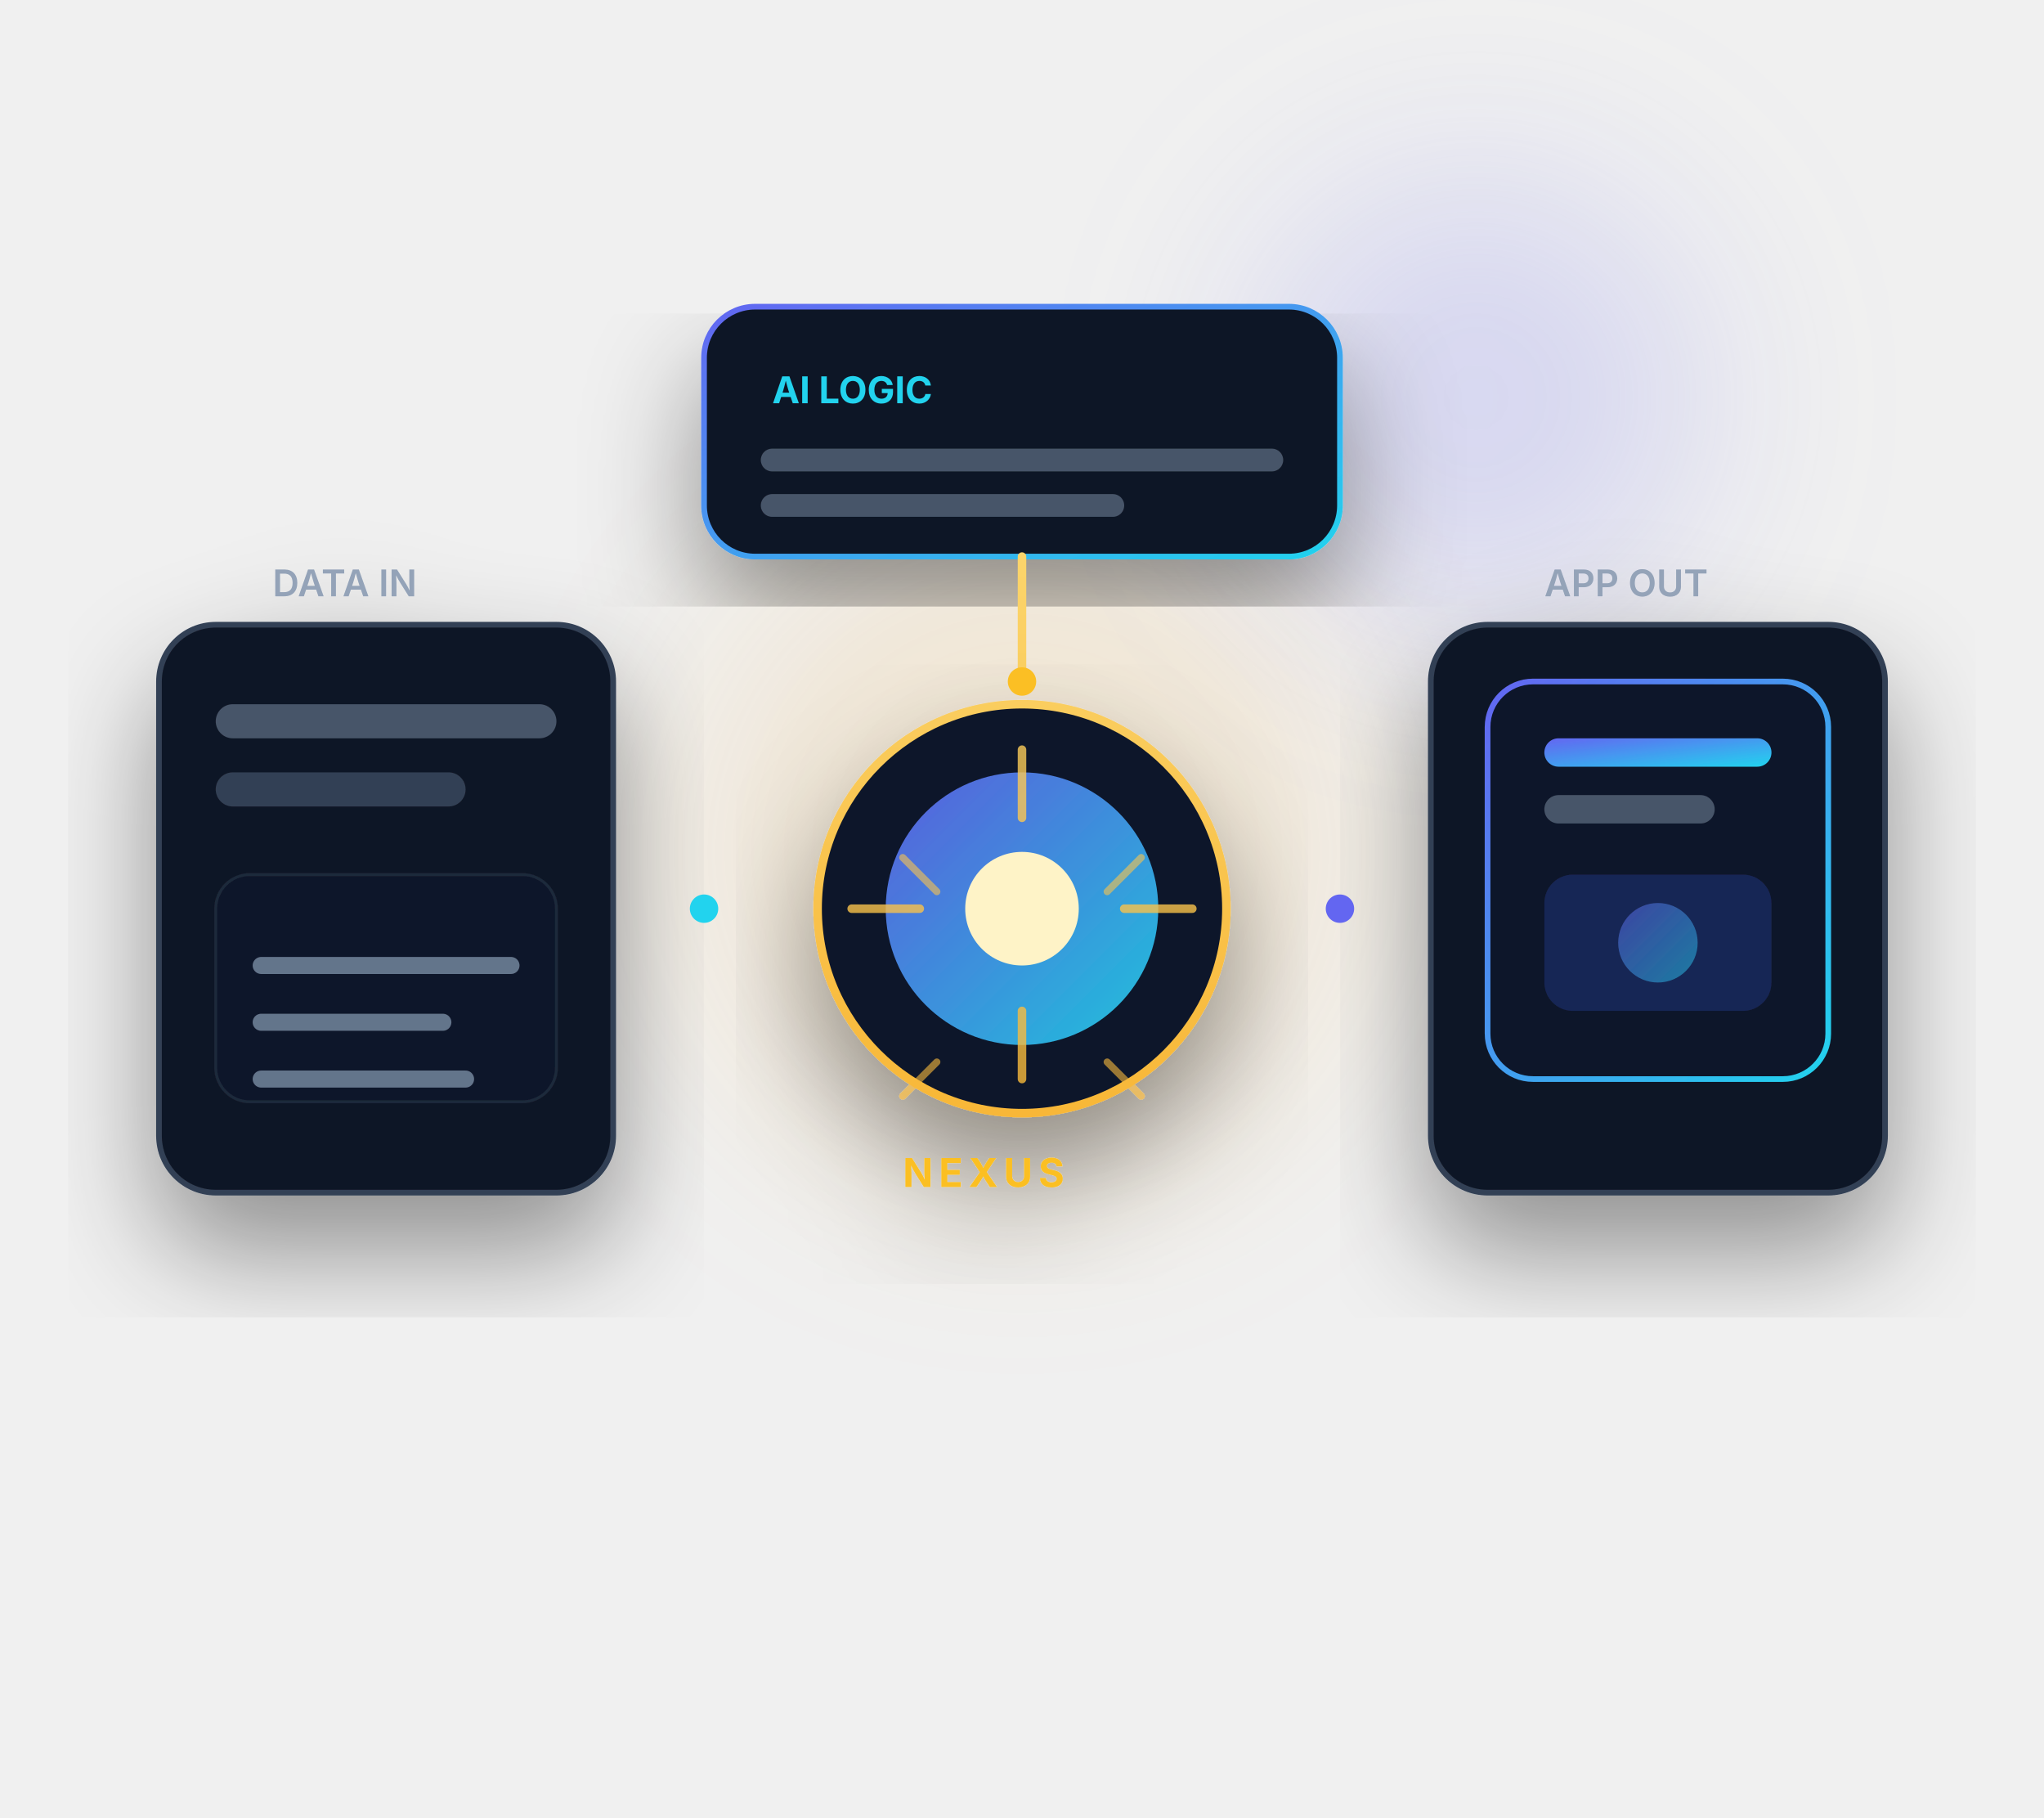
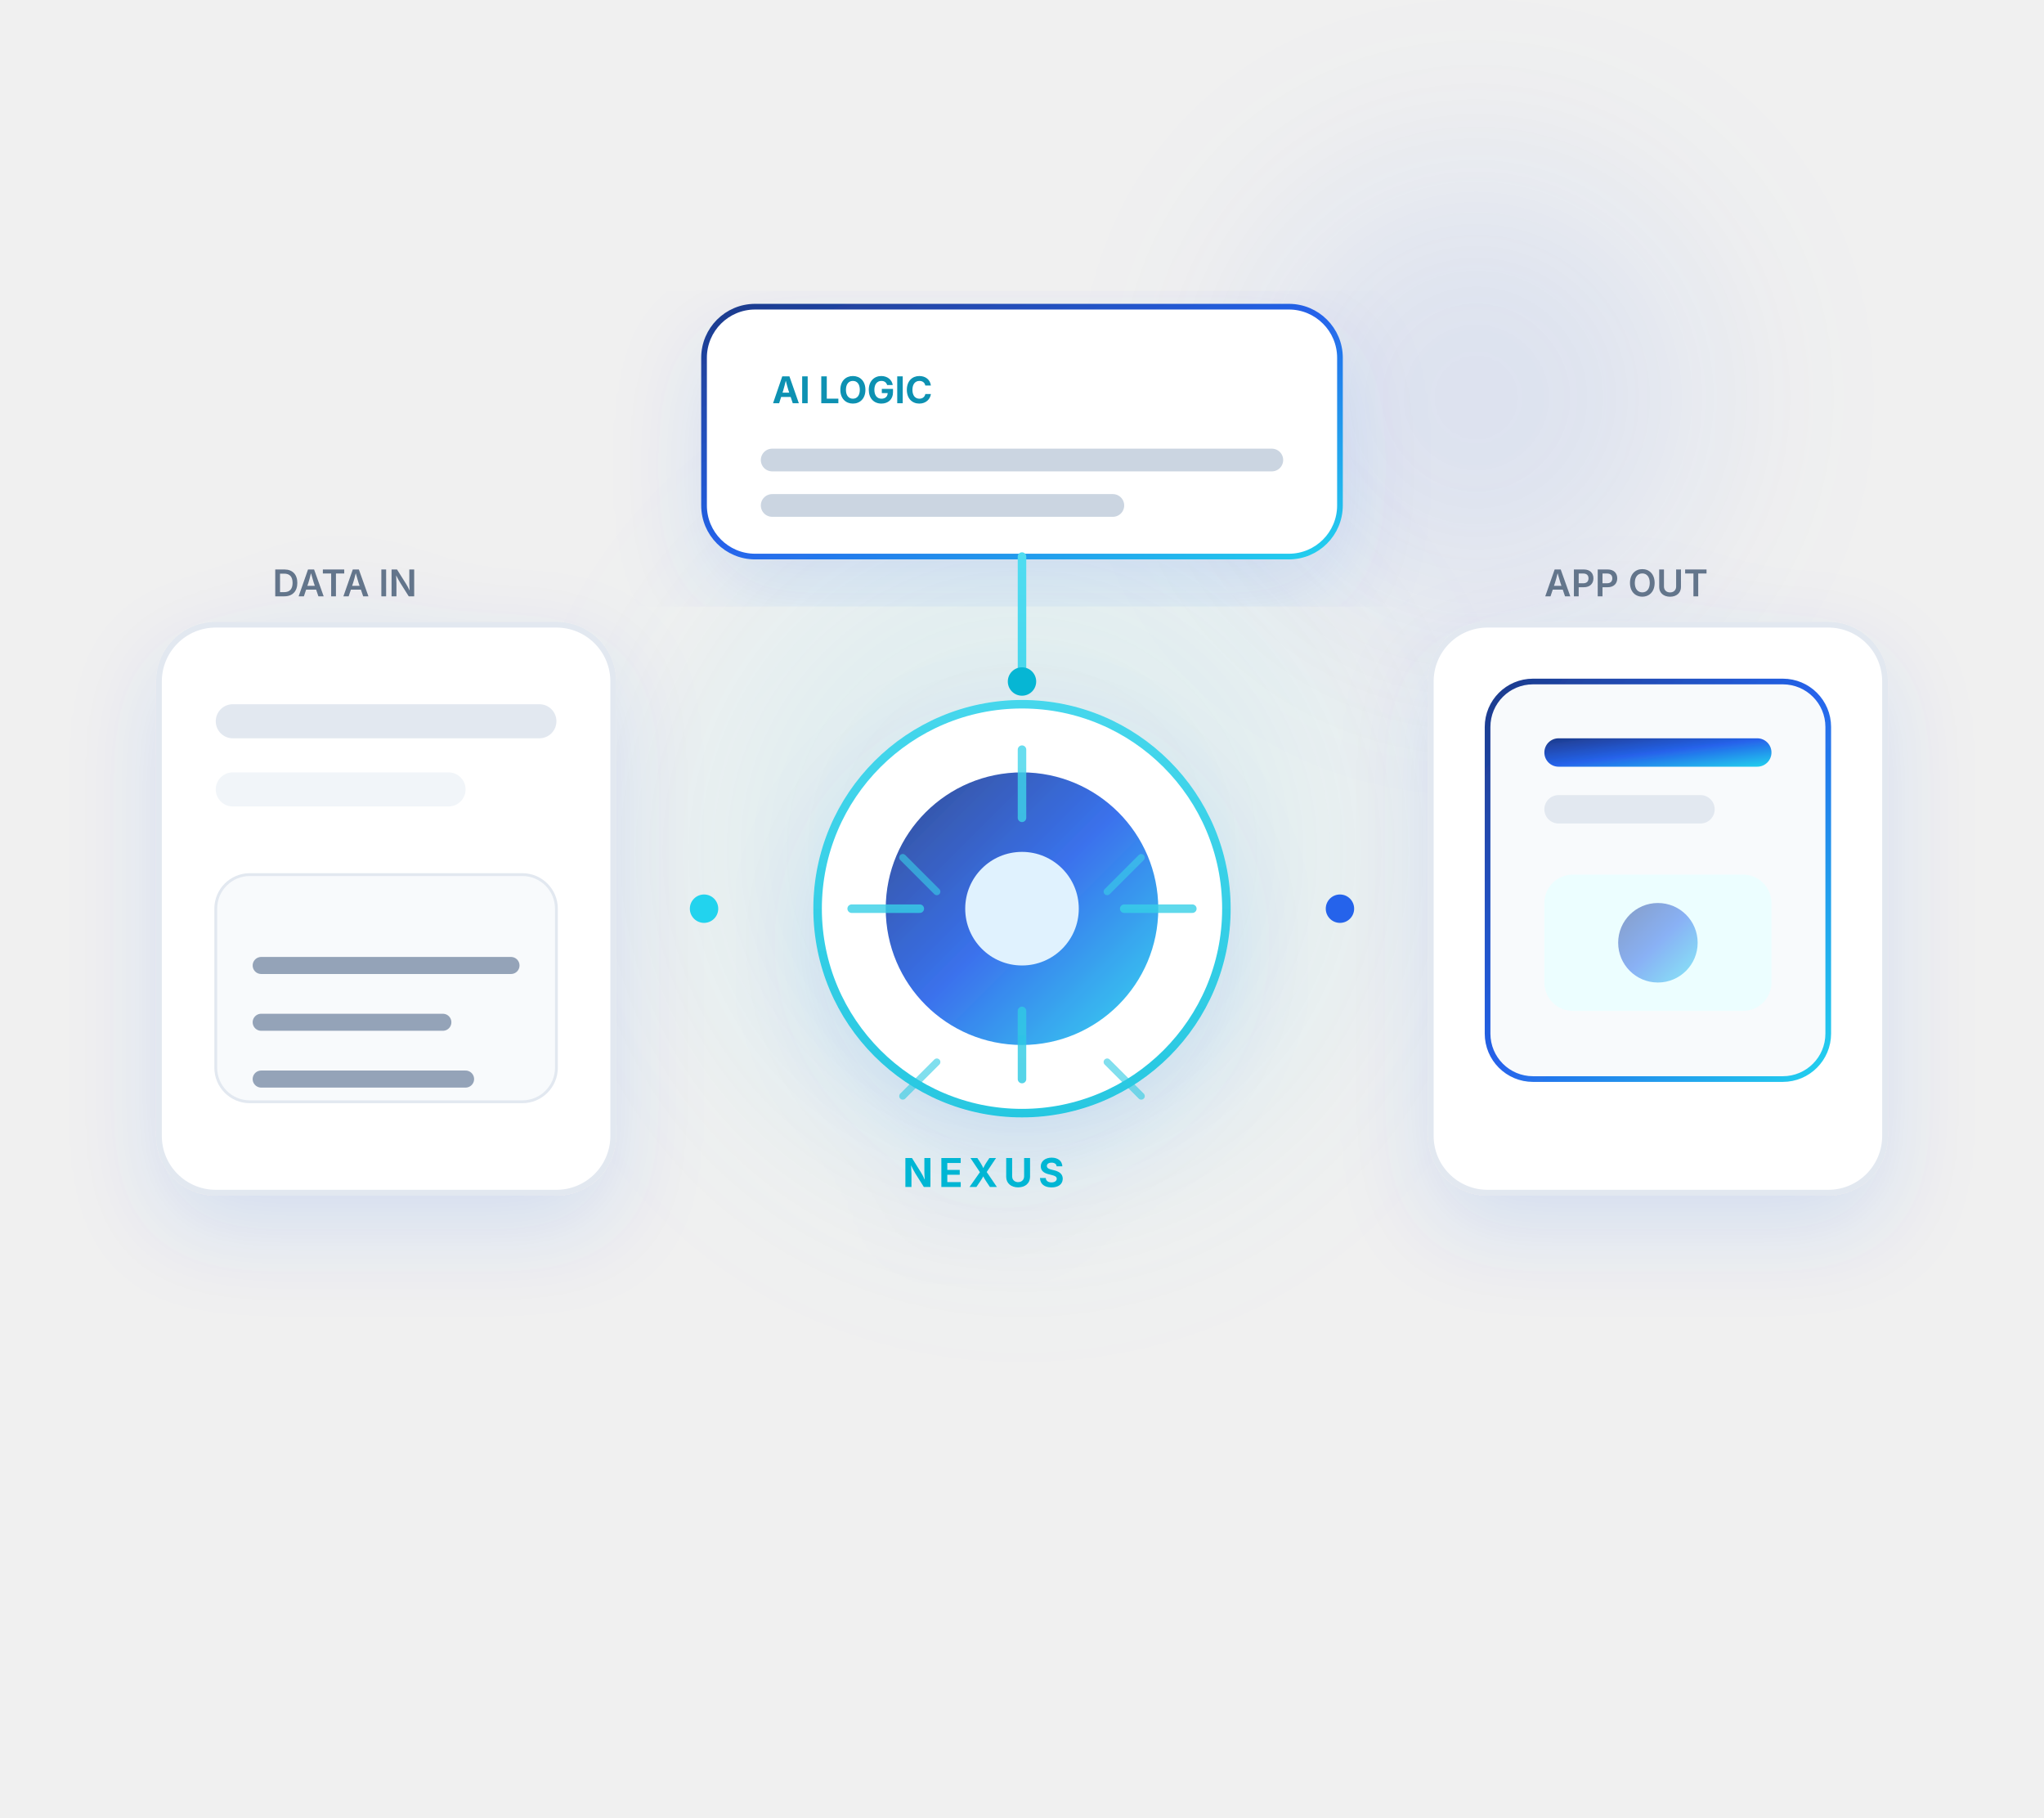
<svg xmlns="http://www.w3.org/2000/svg" viewBox="0 0 720 640" fill="none">
  <defs>
    <linearGradient id="g1" x1="0" y1="0" x2="1" y2="1">
-       <stop stop-color="#6366F1" />
+       <stop stop-color="#1E3A8A" />
+       <stop offset=".5" stop-color="#2563EB" />
      <stop offset="1" stop-color="#22D3EE" />
    </linearGradient>
    <linearGradient id="light" x1="360" y1="80" x2="360" y2="560" gradientUnits="userSpaceOnUse">
-       <stop stop-color="#FDE68A" />
-       <stop offset="1" stop-color="#F59E0B" />
+       <stop stop-color="#67E8F9" />
+       <stop offset="1" stop-color="#06B6D4" />
    </linearGradient>
    <filter id="blur" x="-50%" y="-50%" width="200%" height="200%">
      <feGaussianBlur stdDeviation="35" />
    </filter>
    <filter id="shadow" x="-20%" y="-20%" width="140%" height="140%">
-       <feDropShadow dx="0" dy="20" stdDeviation="20" flood-color="#000" flood-opacity=".4" />
+       <feDropShadow dx="0" dy="12" stdDeviation="16" flood-color="#2563EB" flood-opacity=".12" />
    </filter>
  </defs>
-   <circle cx="360" cy="300" r="120" fill="#F59E0B" opacity=".12" filter="url(#blur)" />
-   <circle cx="520" cy="140" r="80" fill="#6366F1" opacity=".18" filter="url(#blur)" />
+   <circle cx="360" cy="300" r="120" fill="#22D3EE" opacity=".08" filter="url(#blur)" />
+   <circle cx="520" cy="140" r="80" fill="#2563EB" opacity=".1" filter="url(#blur)" />
  <g filter="url(#shadow)">
-     <rect x="56" y="220" width="160" height="200" rx="20" fill="#111827" stroke="#334155" stroke-width="2" />
-     <rect x="76" y="248" width="120" height="12" rx="6" fill="#475569" />
-     <rect x="76" y="272" width="88" height="12" rx="6" fill="#334155" />
-     <rect x="76" y="308" width="120" height="80" rx="12" fill="#0F172A" stroke="#1E293B" />
-     <path d="M92 340h88M92 360h64M92 380h72" stroke="#64748B" stroke-width="6" stroke-linecap="round" />
-     <text x="96" y="210" fill="#94A3B8" font-family="Inter,sans-serif" font-size="13" font-weight="600">DATA IN</text>
+     <rect x="56" y="220" width="160" height="200" rx="20" fill="#ffffff" stroke="#e2e8f0" stroke-width="2" />
+     <rect x="76" y="248" width="120" height="12" rx="6" fill="#e2e8f0" />
+     <rect x="76" y="272" width="88" height="12" rx="6" fill="#f1f5f9" />
+     <rect x="76" y="308" width="120" height="80" rx="12" fill="#f8fafc" stroke="#e2e8f0" />
+     <path d="M92 340h88M92 360h64M92 380h72" stroke="#94a3b8" stroke-width="6" stroke-linecap="round" />
+     <text x="96" y="210" fill="#64748b" font-family="Inter,sans-serif" font-size="13" font-weight="600">DATA IN</text>
  </g>
  <g filter="url(#shadow)">
-     <circle cx="360" cy="320" r="72" fill="#0F172A" stroke="url(#light)" stroke-width="3" />
+     <circle cx="360" cy="320" r="72" fill="#ffffff" stroke="url(#light)" stroke-width="3" />
    <circle cx="360" cy="320" r="48" fill="url(#g1)" opacity=".9" />
-     <circle cx="360" cy="320" r="20" fill="#FEF3C7" />
+     <circle cx="360" cy="320" r="20" fill="#E0F2FE" />
    <path d="M300 320h24M396 320h24M360 264v24M360 356v24" stroke="url(#light)" stroke-width="3" stroke-linecap="round" opacity=".8" />
    <path d="M318 302l12 12M390 374l12 12M402 302l-12 12M330 374l-12 12" stroke="url(#light)" stroke-width="2.5" stroke-linecap="round" opacity=".6" />
-     <text x="318" y="418" fill="#FBBF24" font-family="Inter,sans-serif" font-size="14" font-weight="700" letter-spacing="2">NEXUS</text>
+     <text x="318" y="418" fill="#06B6D4" font-family="Inter,sans-serif" font-size="14" font-weight="700" letter-spacing="2">NEXUS</text>
  </g>
  <g filter="url(#shadow)">
-     <rect x="248" y="108" width="224" height="88" rx="18" fill="#111827" stroke="url(#g1)" stroke-width="2" />
-     <text x="272" y="142" fill="#22D3EE" font-family="Inter,sans-serif" font-size="13" font-weight="700">AI LOGIC</text>
-     <path d="M272 162h176M272 178h120" stroke="#475569" stroke-width="8" stroke-linecap="round" />
+     <rect x="248" y="108" width="224" height="88" rx="18" fill="#ffffff" stroke="url(#g1)" stroke-width="2" />
+     <text x="272" y="142" fill="#0891b2" font-family="Inter,sans-serif" font-size="13" font-weight="700">AI LOGIC</text>
+     <path d="M272 162h176M272 178h120" stroke="#cbd5e1" stroke-width="8" stroke-linecap="round" />
  </g>
  <g filter="url(#shadow)">
-     <rect x="504" y="220" width="160" height="200" rx="20" fill="#111827" stroke="#334155" stroke-width="2" />
-     <rect x="524" y="240" width="120" height="140" rx="16" fill="#0F172A" stroke="url(#g1)" stroke-width="2" />
+     <rect x="504" y="220" width="160" height="200" rx="20" fill="#ffffff" stroke="#e2e8f0" stroke-width="2" />
+     <rect x="524" y="240" width="120" height="140" rx="16" fill="#f8fafc" stroke="url(#g1)" stroke-width="2" />
    <rect x="544" y="260" width="80" height="10" rx="5" fill="url(#g1)" />
-     <rect x="544" y="280" width="60" height="10" rx="5" fill="#475569" />
-     <rect x="544" y="308" width="80" height="48" rx="10" fill="#172554" />
+     <rect x="544" y="280" width="60" height="10" rx="5" fill="#e2e8f0" />
+     <rect x="544" y="308" width="80" height="48" rx="10" fill="#ecfeff" />
    <circle cx="584" cy="332" r="14" fill="url(#g1)" opacity=".5" />
-     <text x="544" y="210" fill="#94A3B8" font-family="Inter,sans-serif" font-size="13" font-weight="600">APP OUT</text>
+     <text x="544" y="210" fill="#64748b" font-family="Inter,sans-serif" font-size="13" font-weight="600">APP OUT</text>
  </g>
-   <path d="M216 320h56" stroke="url(#g1)" stroke-width="3" stroke-linecap="round" marker-end="url(#arrow)" />
+   <path d="M216 320h56" stroke="url(#g1)" stroke-width="3" stroke-linecap="round" />
  <path d="M432 320h72" stroke="url(#g1)" stroke-width="3" stroke-linecap="round" />
  <path d="M360 196v44" stroke="url(#light)" stroke-width="3" stroke-linecap="round" />
  <path d="M360 392v44" stroke="url(#g1)" stroke-width="2" stroke-linecap="round" opacity=".5" />
  <circle cx="248" cy="320" r="5" fill="#22D3EE" />
-   <circle cx="472" cy="320" r="5" fill="#6366F1" />
-   <circle cx="360" cy="240" r="5" fill="#FBBF24" />
+   <circle cx="472" cy="320" r="5" fill="#2563EB" />
+   <circle cx="360" cy="240" r="5" fill="#06B6D4" />
</svg>
